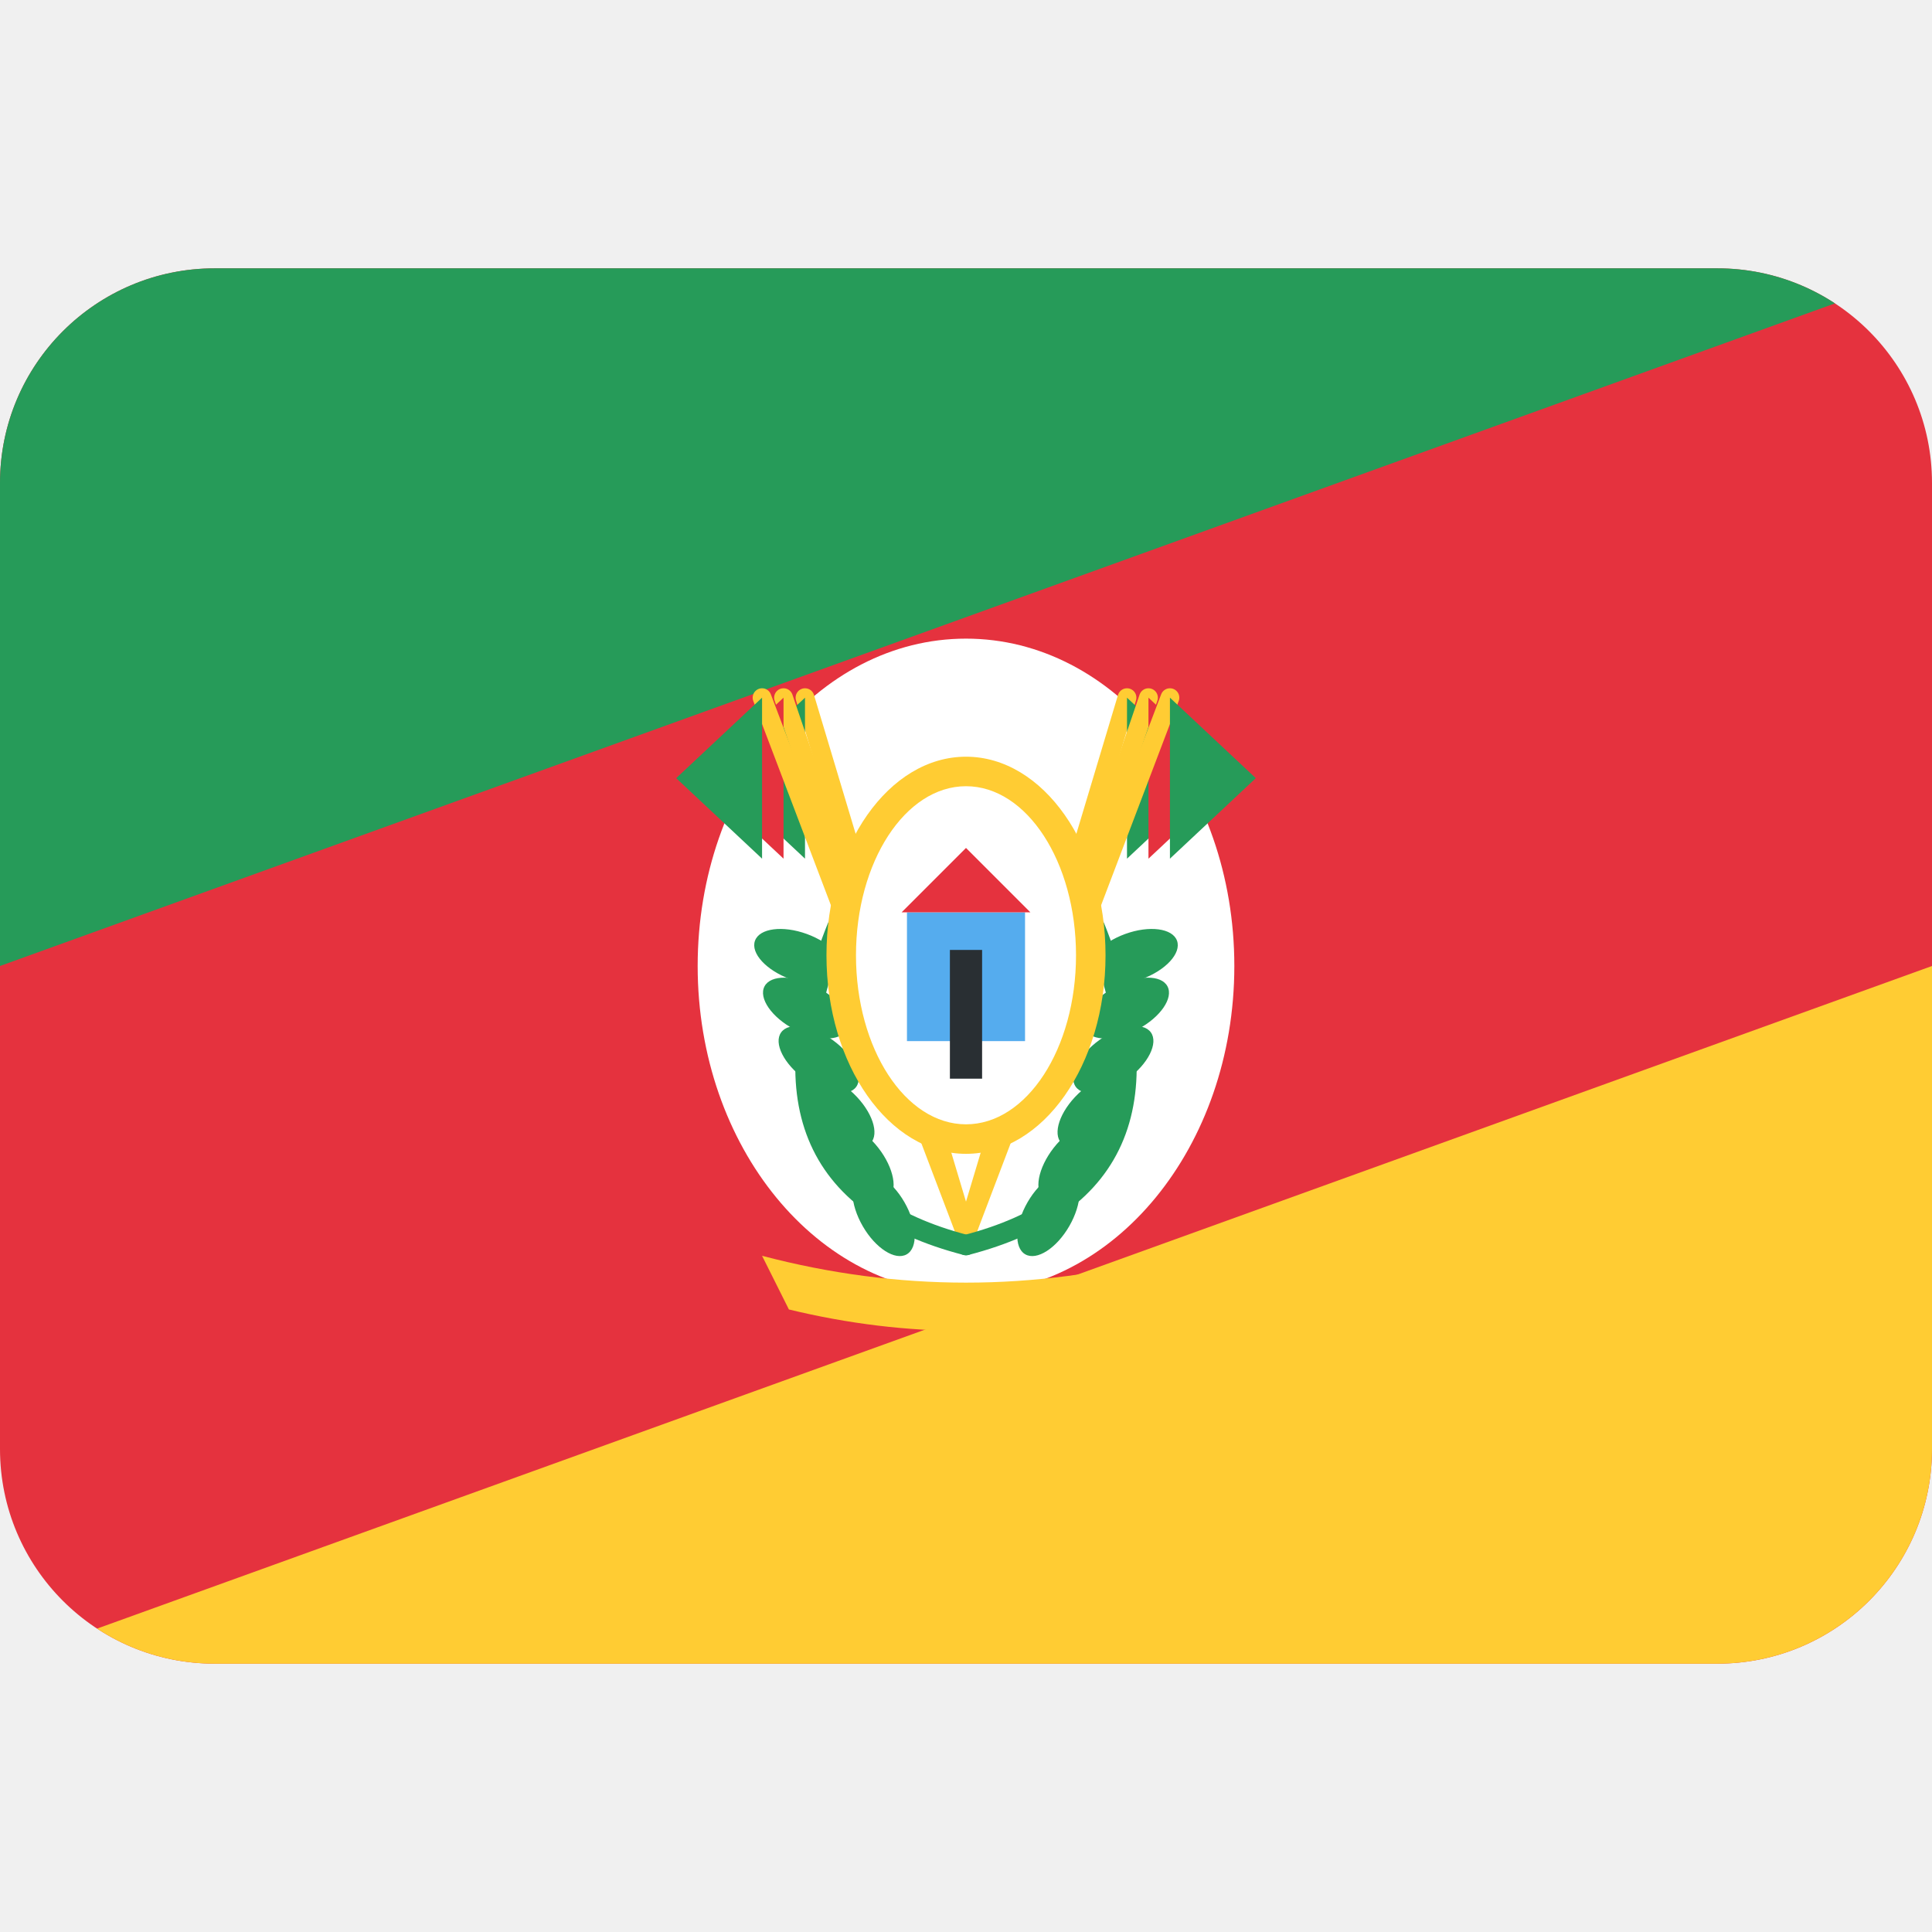
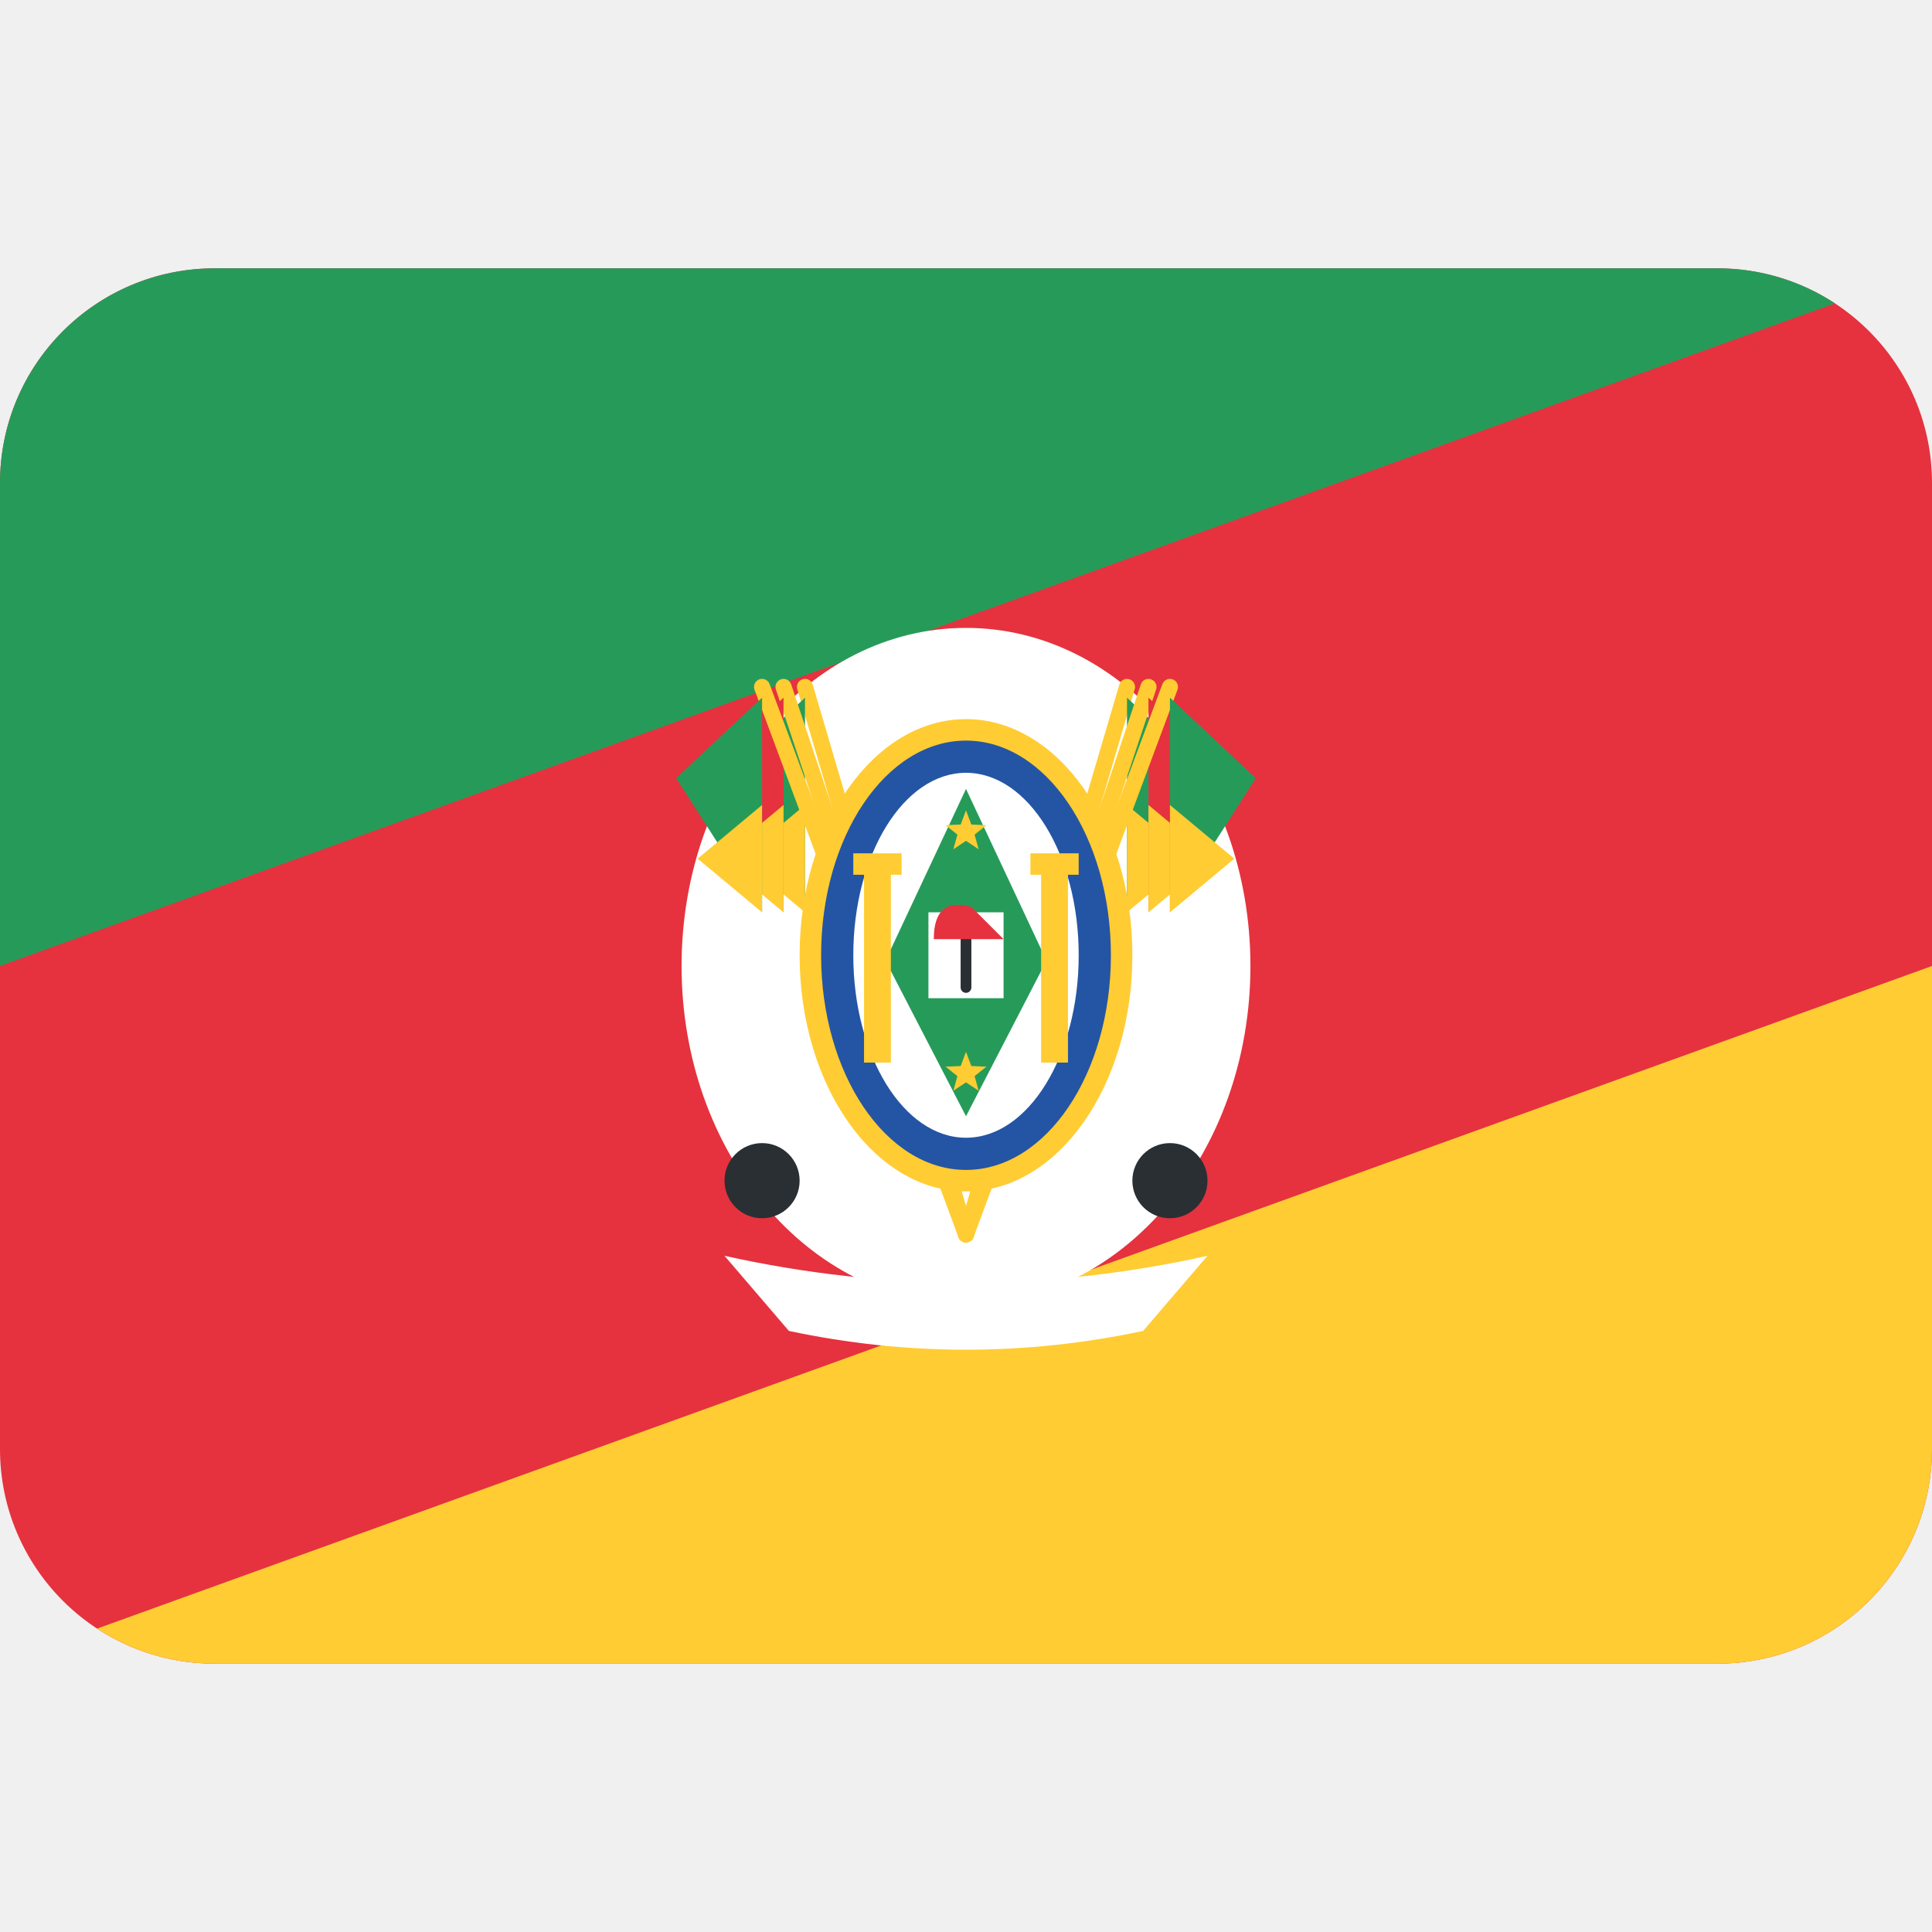
<svg xmlns="http://www.w3.org/2000/svg" width="36" height="36" viewBox="0 0 36 36" role="img" aria-labelledby="br-rs-title br-rs-desc">
  <defs>
    <clipPath id="br-rs-clip">
      <rect y="5" width="36" height="26" rx="4" />
    </clipPath>
  </defs>
  <g clip-path="url(#br-rs-clip)">
    <rect x="0" y="5" width="36" height="26" fill="#E5323E" />
    <polygon points="0,5 36,5 0,18" fill="#269B59" />
    <polygon points="0,31 36,18 36,31" fill="#FFCC33" />
-     <ellipse cx="18" cy="18" rx="5" ry="6.1" fill="#FFFFFF" />
-     <path d="M18 23L15 13" fill="none" stroke="#FFCC33" stroke-width="0.35" stroke-linecap="round" stroke-linejoin="round" />
-     <polygon points="15,13 13.4,14.5 15,16" fill="#269B59" />
-     <path d="M18 23L14.6 13" fill="none" stroke="#FFCC33" stroke-width="0.35" stroke-linecap="round" stroke-linejoin="round" />
-     <polygon points="14.6,13 13,14.5 14.6,16" fill="#E5323E" />
-     <path d="M18 23L14.2 13" fill="none" stroke="#FFCC33" stroke-width="0.35" stroke-linecap="round" stroke-linejoin="round" />
-     <polygon points="14.2,13 12.6,14.5 14.2,16" fill="#269B59" />
-     <path d="M18 23L21 13" fill="none" stroke="#FFCC33" stroke-width="0.35" stroke-linecap="round" stroke-linejoin="round" />
-     <polygon points="21,13 22.6,14.5 21,16" fill="#269B59" />
-     <path d="M18 23L21.4 13" fill="none" stroke="#FFCC33" stroke-width="0.35" stroke-linecap="round" stroke-linejoin="round" />
-     <polygon points="21.4,13 23,14.5 21.4,16" fill="#E5323E" />
-     <path d="M18 23L21.8 13" fill="none" stroke="#FFCC33" stroke-width="0.35" stroke-linecap="round" stroke-linejoin="round" />
-     <polygon points="21.8,13 23.4,14.5 21.8,16" fill="#269B59" />
-     <path d="M18 23.2 Q13.68 22.08 15.6 17.28" fill="none" stroke="#269B59" stroke-width="0.38" stroke-linecap="round" stroke-linejoin="round" />
-     <g transform="rotate(-30 16.464 22.624)">
-       <ellipse cx="16.464" cy="22.624" rx="0.448" ry="0.864" fill="#269B59" />
-     </g>
-     <g transform="rotate(-38 16.013 21.664)">
-       <ellipse cx="16.013" cy="21.664" rx="0.448" ry="0.864" fill="#269B59" />
-     </g>
-     <g transform="rotate(-46 15.599 20.704)">
-       <ellipse cx="15.599" cy="20.704" rx="0.448" ry="0.864" fill="#269B59" />
-     </g>
-     <g transform="rotate(-54 15.255 19.744)">
-       <ellipse cx="15.255" cy="19.744" rx="0.448" ry="0.864" fill="#269B59" />
-     </g>
-     <g transform="rotate(-62 15.009 18.784)">
-       <ellipse cx="15.009" cy="18.784" rx="0.448" ry="0.864" fill="#269B59" />
-     </g>
-     <g transform="rotate(-70 14.88 17.824)">
-       <ellipse cx="14.88" cy="17.824" rx="0.448" ry="0.864" fill="#269B59" />
-     </g>
-     <path d="M18 23.2 Q22.32 22.08 20.4 17.28" fill="none" stroke="#269B59" stroke-width="0.38" stroke-linecap="round" stroke-linejoin="round" />
-     <g transform="rotate(30 19.536 22.624)">
-       <ellipse cx="19.536" cy="22.624" rx="0.448" ry="0.864" fill="#269B59" />
-     </g>
-     <g transform="rotate(38 19.987 21.664)">
-       <ellipse cx="19.987" cy="21.664" rx="0.448" ry="0.864" fill="#269B59" />
-     </g>
-     <g transform="rotate(46 20.401 20.704)">
-       <ellipse cx="20.401" cy="20.704" rx="0.448" ry="0.864" fill="#269B59" />
-     </g>
-     <g transform="rotate(54 20.745 19.744)">
-       <ellipse cx="20.745" cy="19.744" rx="0.448" ry="0.864" fill="#269B59" />
-     </g>
-     <g transform="rotate(62 20.991 18.784)">
-       <ellipse cx="20.991" cy="18.784" rx="0.448" ry="0.864" fill="#269B59" />
-     </g>
-     <g transform="rotate(70 21.12 17.824)">
-       <ellipse cx="21.12" cy="17.824" rx="0.448" ry="0.864" fill="#269B59" />
-     </g>
-     <ellipse cx="18" cy="17.8" rx="2.6" ry="3.7" fill="#FFCC33" />
-     <ellipse cx="18" cy="17.8" rx="2.05" ry="3.15" fill="#FFFFFF" />
-     <rect x="16.9" y="17" width="2.2" height="2.4" fill="#55ACEE" />
-     <rect x="17.7" y="17.7" width="0.6" height="2.4" fill="#292F33" />
-     <polygon points="16.8,17 18,15.8 19.2,17" fill="#E5323E" />
-     <path d="M14.2 23.4Q18 24.4 21.8 23.4L21.3 24.4Q18 25.2 14.7 24.4Z" fill="#FFCC33" />
+     <ellipse cx="18" cy="18" rx="5.3" ry="6.3" fill="#FFFFFF" />
+     <path d="M18 23L15 12.8" fill="none" stroke="#FFCC33" stroke-width="0.3" stroke-linecap="round" stroke-linejoin="round" />
+     <polygon points="15,13 13.4,14.5 15,17" fill="#269B59" />
+     <polygon points="15,15 13.8,16 15,17" fill="#FFCC33" />
+     <path d="M18 23L14.6 12.8" fill="none" stroke="#FFCC33" stroke-width="0.3" stroke-linecap="round" stroke-linejoin="round" />
+     <polygon points="14.6,13 13,14.5 14.6,17" fill="#E5323E" />
+     <polygon points="14.6,15 13.4,16 14.6,17" fill="#FFCC33" />
+     <path d="M18 23L14.2 12.8" fill="none" stroke="#FFCC33" stroke-width="0.3" stroke-linecap="round" stroke-linejoin="round" />
+     <polygon points="14.2,13 12.6,14.5 14.2,17" fill="#269B59" />
+     <polygon points="14.2,15 13,16 14.2,17" fill="#FFCC33" />
+     <path d="M18 23L21 12.8" fill="none" stroke="#FFCC33" stroke-width="0.3" stroke-linecap="round" stroke-linejoin="round" />
+     <polygon points="21,13 22.6,14.5 21,17" fill="#269B59" />
+     <polygon points="21,15 22.2,16 21,17" fill="#FFCC33" />
+     <path d="M18 23L21.4 12.8" fill="none" stroke="#FFCC33" stroke-width="0.3" stroke-linecap="round" stroke-linejoin="round" />
+     <polygon points="21.4,13 23,14.5 21.4,17" fill="#E5323E" />
+     <polygon points="21.4,15 22.6,16 21.4,17" fill="#FFCC33" />
+     <path d="M18 23L21.8 12.8" fill="none" stroke="#FFCC33" stroke-width="0.3" stroke-linecap="round" stroke-linejoin="round" />
+     <polygon points="21.8,13 23.4,14.5 21.8,17" fill="#269B59" />
+     <polygon points="21.8,15 23,16 21.8,17" fill="#FFCC33" />
+     <ellipse cx="18" cy="17.8" rx="3.1" ry="4.4" fill="#FFCC33" />
+     <ellipse cx="18" cy="17.8" rx="2.7" ry="4" fill="#2455A4" />
+     <ellipse cx="18" cy="17.8" rx="2.1" ry="3.4" fill="#FFFFFF" />
+     <polygon points="18,14.7 19.5,17.9 18,20.8 16.5,17.9" fill="#269B59" />
+     <rect x="16.1" y="16" width="0.5" height="3.8" fill="#FFCC33" />
+     <rect x="19.4" y="16" width="0.5" height="3.8" fill="#FFCC33" />
+     <rect x="15.9" y="15.9" width="0.9" height="0.4" fill="#FFCC33" />
+     <rect x="19.2" y="15.9" width="0.9" height="0.4" fill="#FFCC33" />
+     <rect x="17.3" y="17" width="1.4" height="1.6" fill="#FFFFFF" />
+     <path d="M18 17.3V18.4" fill="none" stroke="#292F33" stroke-width="0.2" stroke-linecap="round" stroke-linejoin="round" />
+     <path d="M17.4 17.5Q17.4 16.7 18.1 16.9L18.7 17.5Z" fill="#E5323E" />
+     <polygon points="18,15.1 18.099,15.364 18.38,15.376 18.16,15.552 18.235,15.824 18,15.668 17.765,15.824 17.84,15.552 17.62,15.376 17.901,15.364" fill="#FFCC33" />
+     <polygon points="18,19.6 18.099,19.864 18.38,19.876 18.16,20.052 18.235,20.324 18,20.168 17.765,20.324 17.84,20.052 17.62,19.876 17.901,19.864" fill="#FFCC33" />
+     <circle cx="14.2" cy="22" r="0.7" fill="#292F33" />
+     <circle cx="21.8" cy="22" r="0.7" fill="#292F33" />
+     <path d="M13.5 23.4Q18 24.4 22.5 23.4L21.3 24.8Q18 25.5 14.7 24.8Z" fill="#FFFFFF" />
  </g>
</svg>
